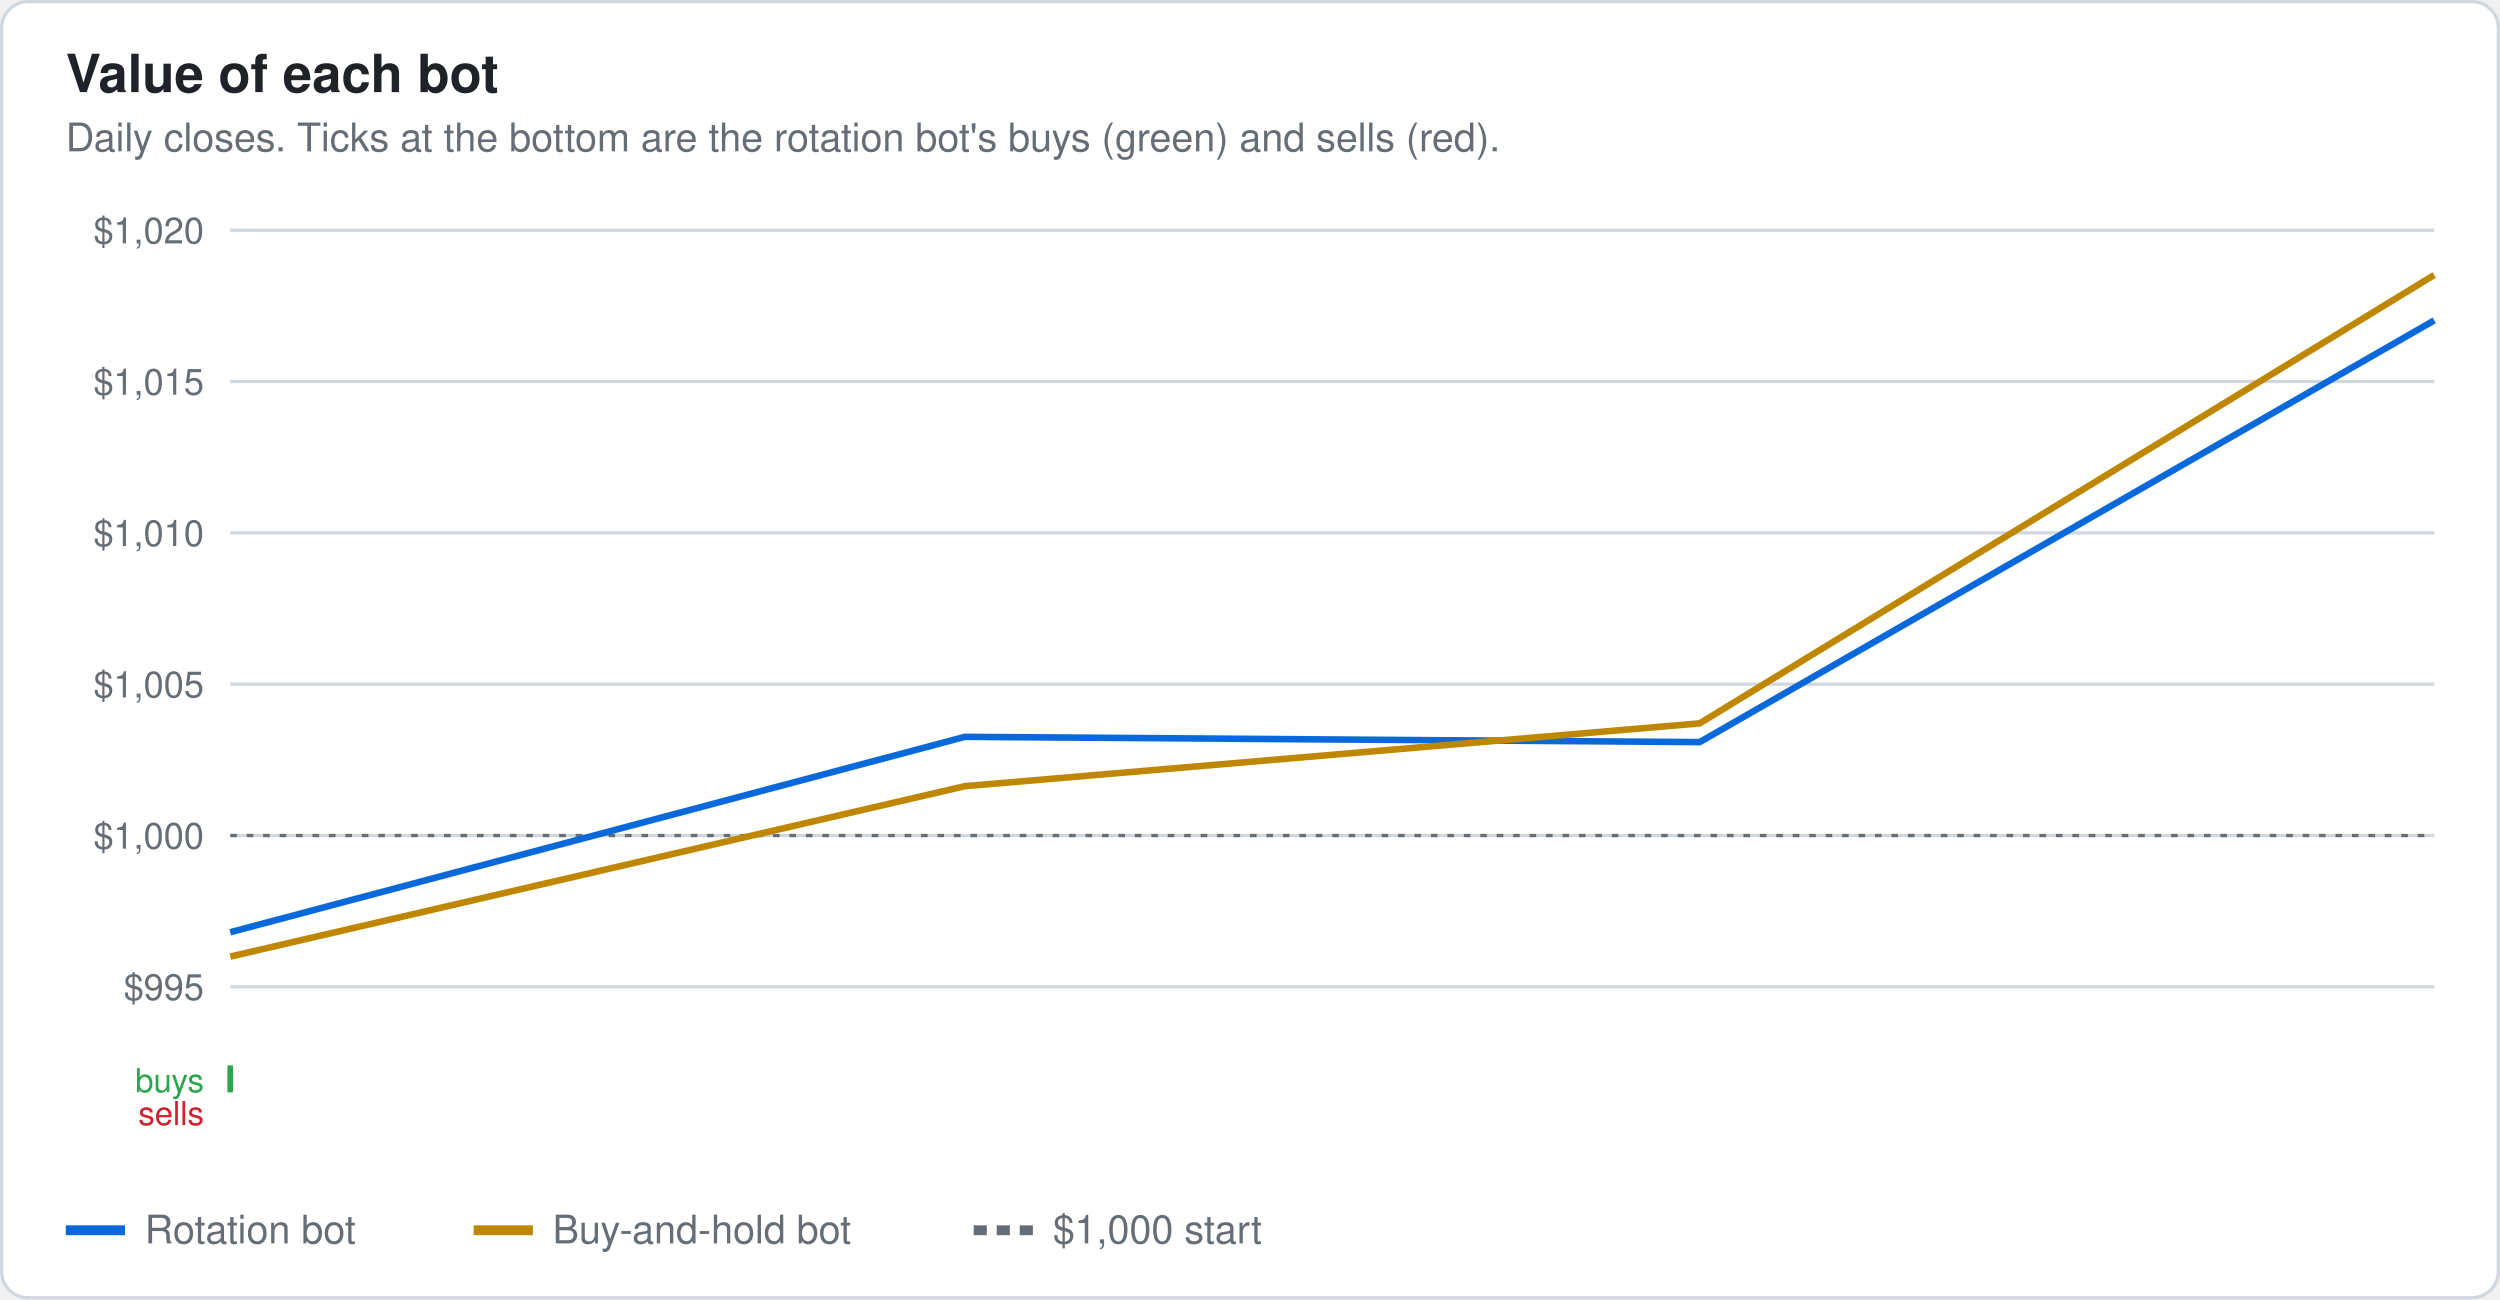
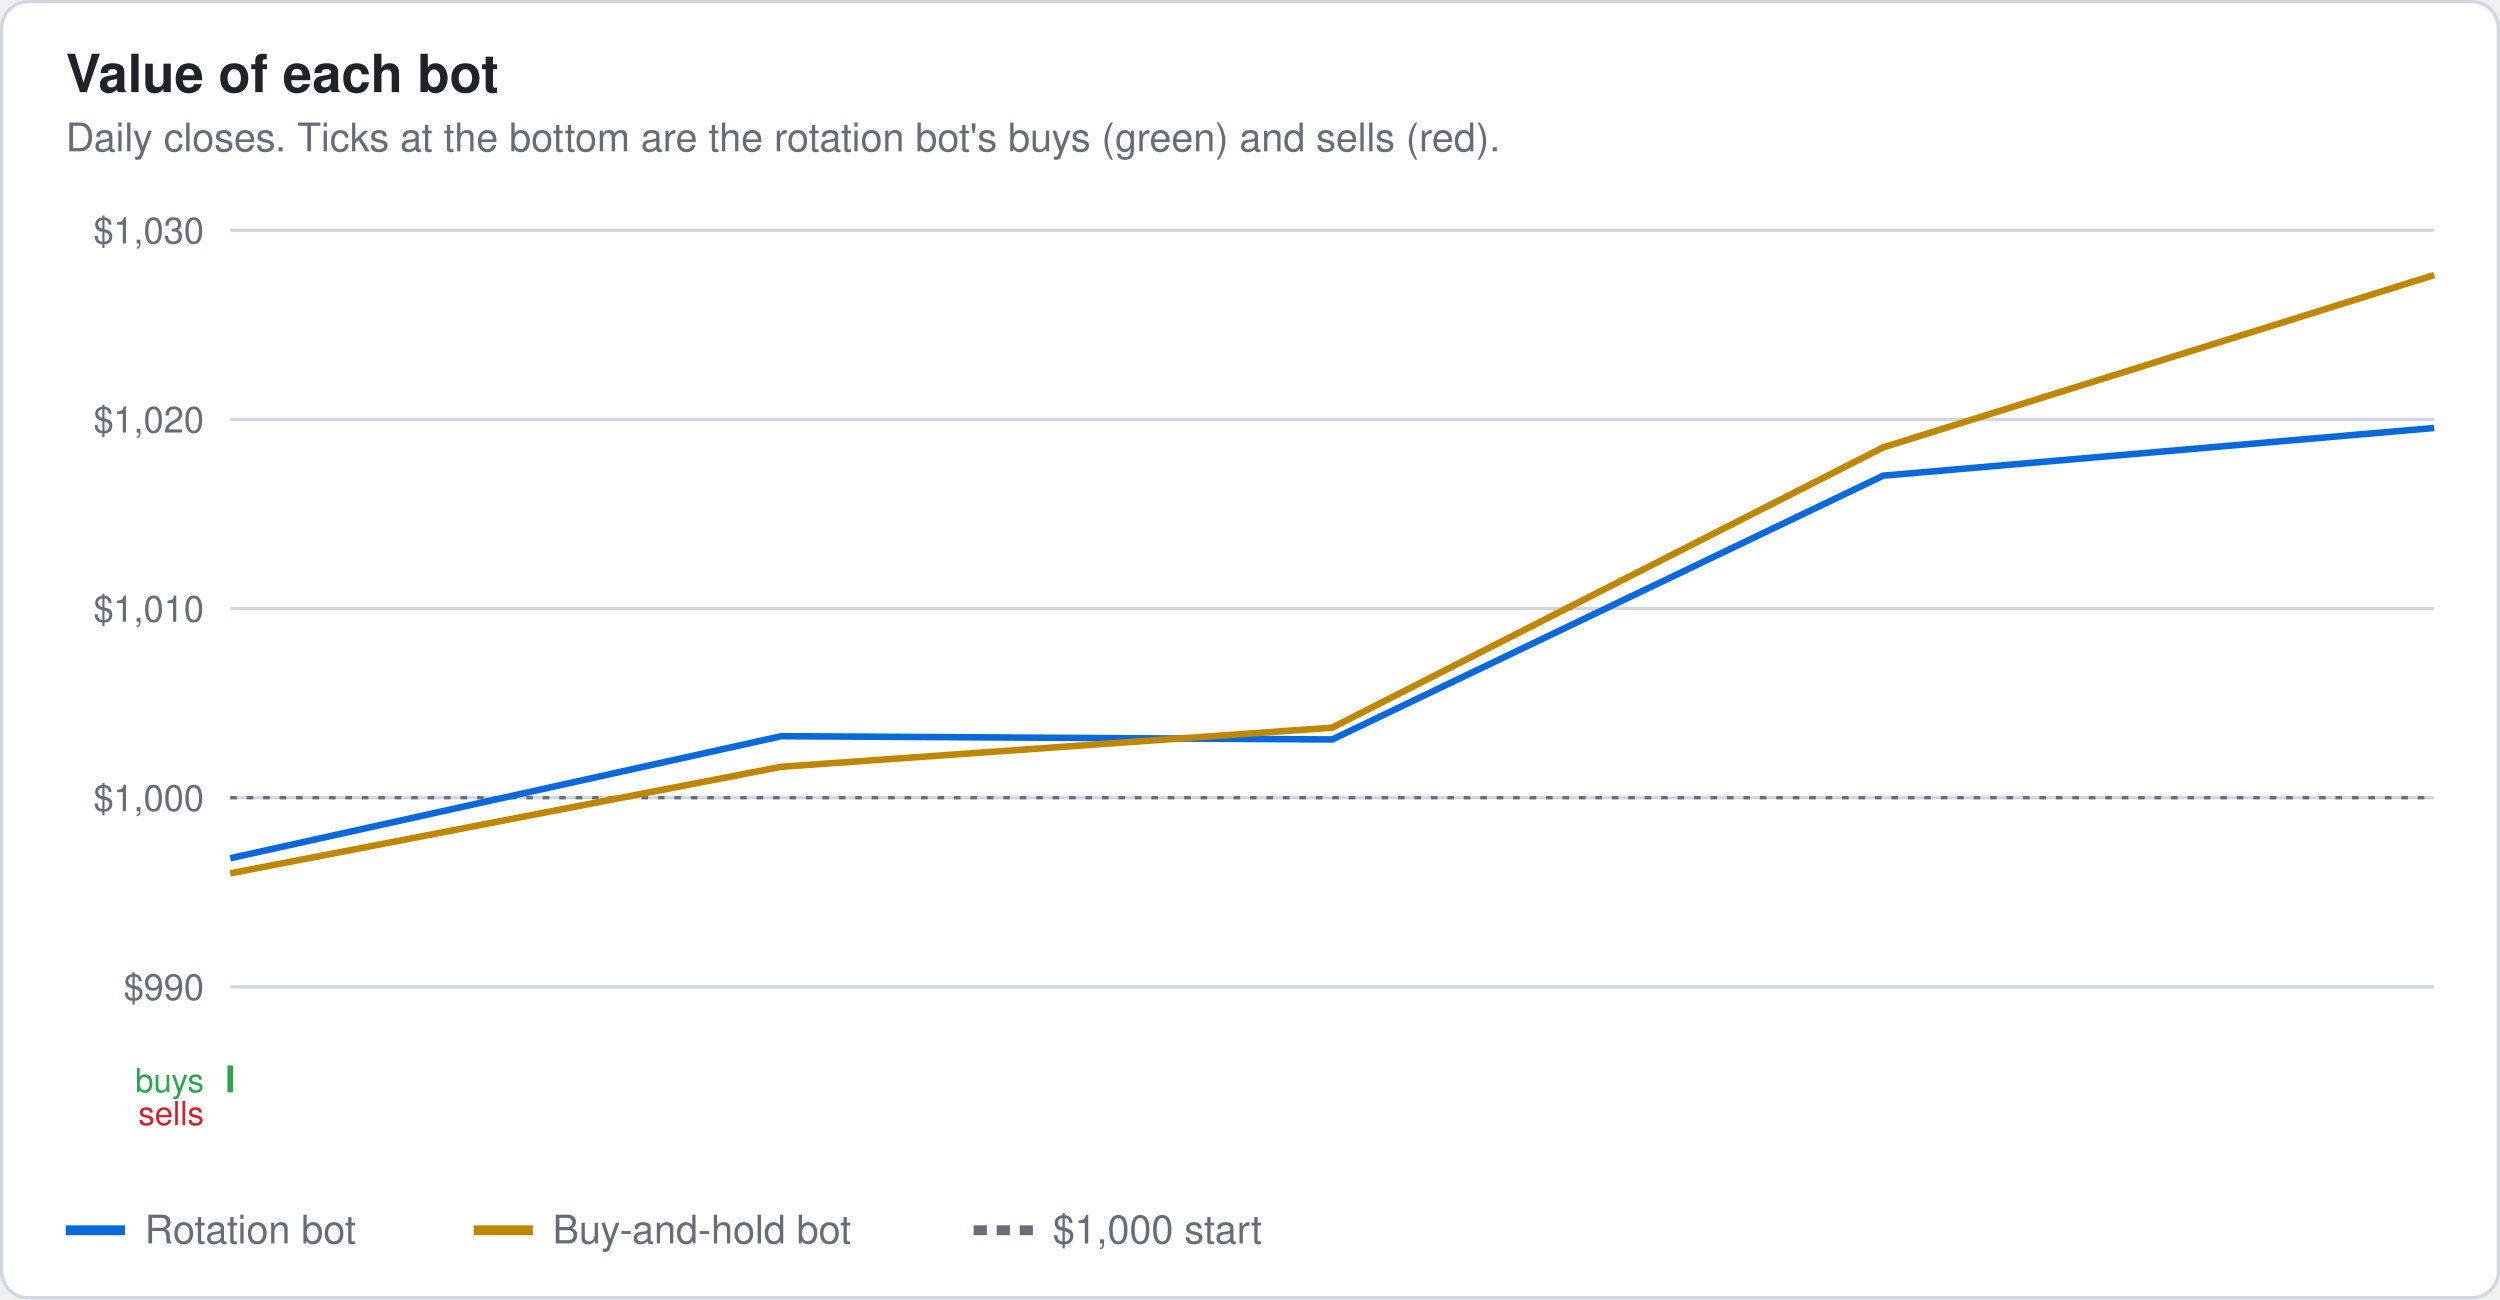
<svg xmlns="http://www.w3.org/2000/svg" width="760" height="395" viewBox="0 0 760 395" font-family="Helvetica, Arial, sans-serif">
  <rect x="0.5" y="0.5" width="759" height="394" rx="8" fill="#ffffff" stroke="#d0d7de" />
  <text x="20" y="28" font-size="16" font-weight="bold" fill="#1f2328">Value of each bot</text>
  <text x="20" y="46" font-size="12" fill="#656d76">Daily closes. Ticks at the bottom are the rotation bot's buys (green) and sells (red).</text>
  <line x1="70" y1="300.0" x2="740" y2="300.0" stroke="#d0d7de" />
-   <text x="62" y="304.0" font-size="11" text-anchor="end" fill="#656d76">$995</text>
-   <line x1="70" y1="254.0" x2="740" y2="254.0" stroke="#d0d7de" />
-   <text x="62" y="258.0" font-size="11" text-anchor="end" fill="#656d76">$1,000</text>
-   <line x1="70" y1="208.0" x2="740" y2="208.0" stroke="#d0d7de" />
-   <text x="62" y="212.0" font-size="11" text-anchor="end" fill="#656d76">$1,005</text>
-   <line x1="70" y1="162.0" x2="740" y2="162.0" stroke="#d0d7de" />
-   <text x="62" y="166.0" font-size="11" text-anchor="end" fill="#656d76">$1,010</text>
-   <line x1="70" y1="116.0" x2="740" y2="116.0" stroke="#d0d7de" />
-   <text x="62" y="120.0" font-size="11" text-anchor="end" fill="#656d76">$1,015</text>
+   <text x="62" y="304.0" font-size="11" text-anchor="end" fill="#656d76">$990</text>
+   <line x1="70" y1="242.5" x2="740" y2="242.5" stroke="#d0d7de" />
+   <text x="62" y="246.5" font-size="11" text-anchor="end" fill="#656d76">$1,000</text>
+   <line x1="70" y1="185.0" x2="740" y2="185.0" stroke="#d0d7de" />
+   <text x="62" y="189.0" font-size="11" text-anchor="end" fill="#656d76">$1,010</text>
+   <line x1="70" y1="127.5" x2="740" y2="127.5" stroke="#d0d7de" />
+   <text x="62" y="131.5" font-size="11" text-anchor="end" fill="#656d76">$1,020</text>
  <line x1="70" y1="70.0" x2="740" y2="70.0" stroke="#d0d7de" />
-   <text x="62" y="74.0" font-size="11" text-anchor="end" fill="#656d76">$1,020</text>
-   <line x1="70" y1="254.0" x2="740" y2="254.0" stroke="#656d76" stroke-dasharray="2 3" />
-   <polyline points="70.0,283.4 293.3,224.0 516.7,225.6 740.0,97.4" fill="none" stroke="#0969da" stroke-width="2" />
-   <polyline points="70.0,290.8 293.3,239.0 516.7,219.9 740.0,83.6" fill="none" stroke="#bf8700" stroke-width="2" />
+   <text x="62" y="74.0" font-size="11" text-anchor="end" fill="#656d76">$1,030</text>
+   <line x1="70" y1="242.5" x2="740" y2="242.5" stroke="#656d76" stroke-dasharray="2 3" />
+   <polyline points="70.0,260.9 237.5,223.8 405.0,224.8 572.5,144.6 740.0,130.1" fill="none" stroke="#0969da" stroke-width="2" />
+   <polyline points="70.0,265.5 237.5,233.1 405.0,221.2 572.5,136.0 740.0,83.6" fill="none" stroke="#bf8700" stroke-width="2" />
  <line x1="70.0" y1="324" x2="70.0" y2="332" stroke="#2da44e" stroke-width="1.5" />
  <line x1="70.0" y1="324" x2="70.0" y2="332" stroke="#2da44e" stroke-width="1.5" />
  <line x1="70.0" y1="324" x2="70.0" y2="332" stroke="#2da44e" stroke-width="1.5" />
  <line x1="70.0" y1="324" x2="70.0" y2="332" stroke="#2da44e" stroke-width="1.5" />
  <text x="62" y="332" font-size="10" text-anchor="end" fill="#2da44e">buys</text>
  <text x="62" y="342" font-size="10" text-anchor="end" fill="#cf222e">sells</text>
  <line x1="20" y1="374" x2="38" y2="374" stroke="#0969da" stroke-width="3" />
  <text x="44" y="378" font-size="12" fill="#656d76">Rotation bot</text>
  <line x1="144" y1="374" x2="162" y2="374" stroke="#bf8700" stroke-width="3" />
  <text x="168" y="378" font-size="12" fill="#656d76">Buy-and-hold bot</text>
  <line x1="296" y1="374" x2="314" y2="374" stroke="#656d76" stroke-width="3" stroke-dasharray="4 3" />
  <text x="320" y="378" font-size="12" fill="#656d76">$1,000 start</text>
</svg>
